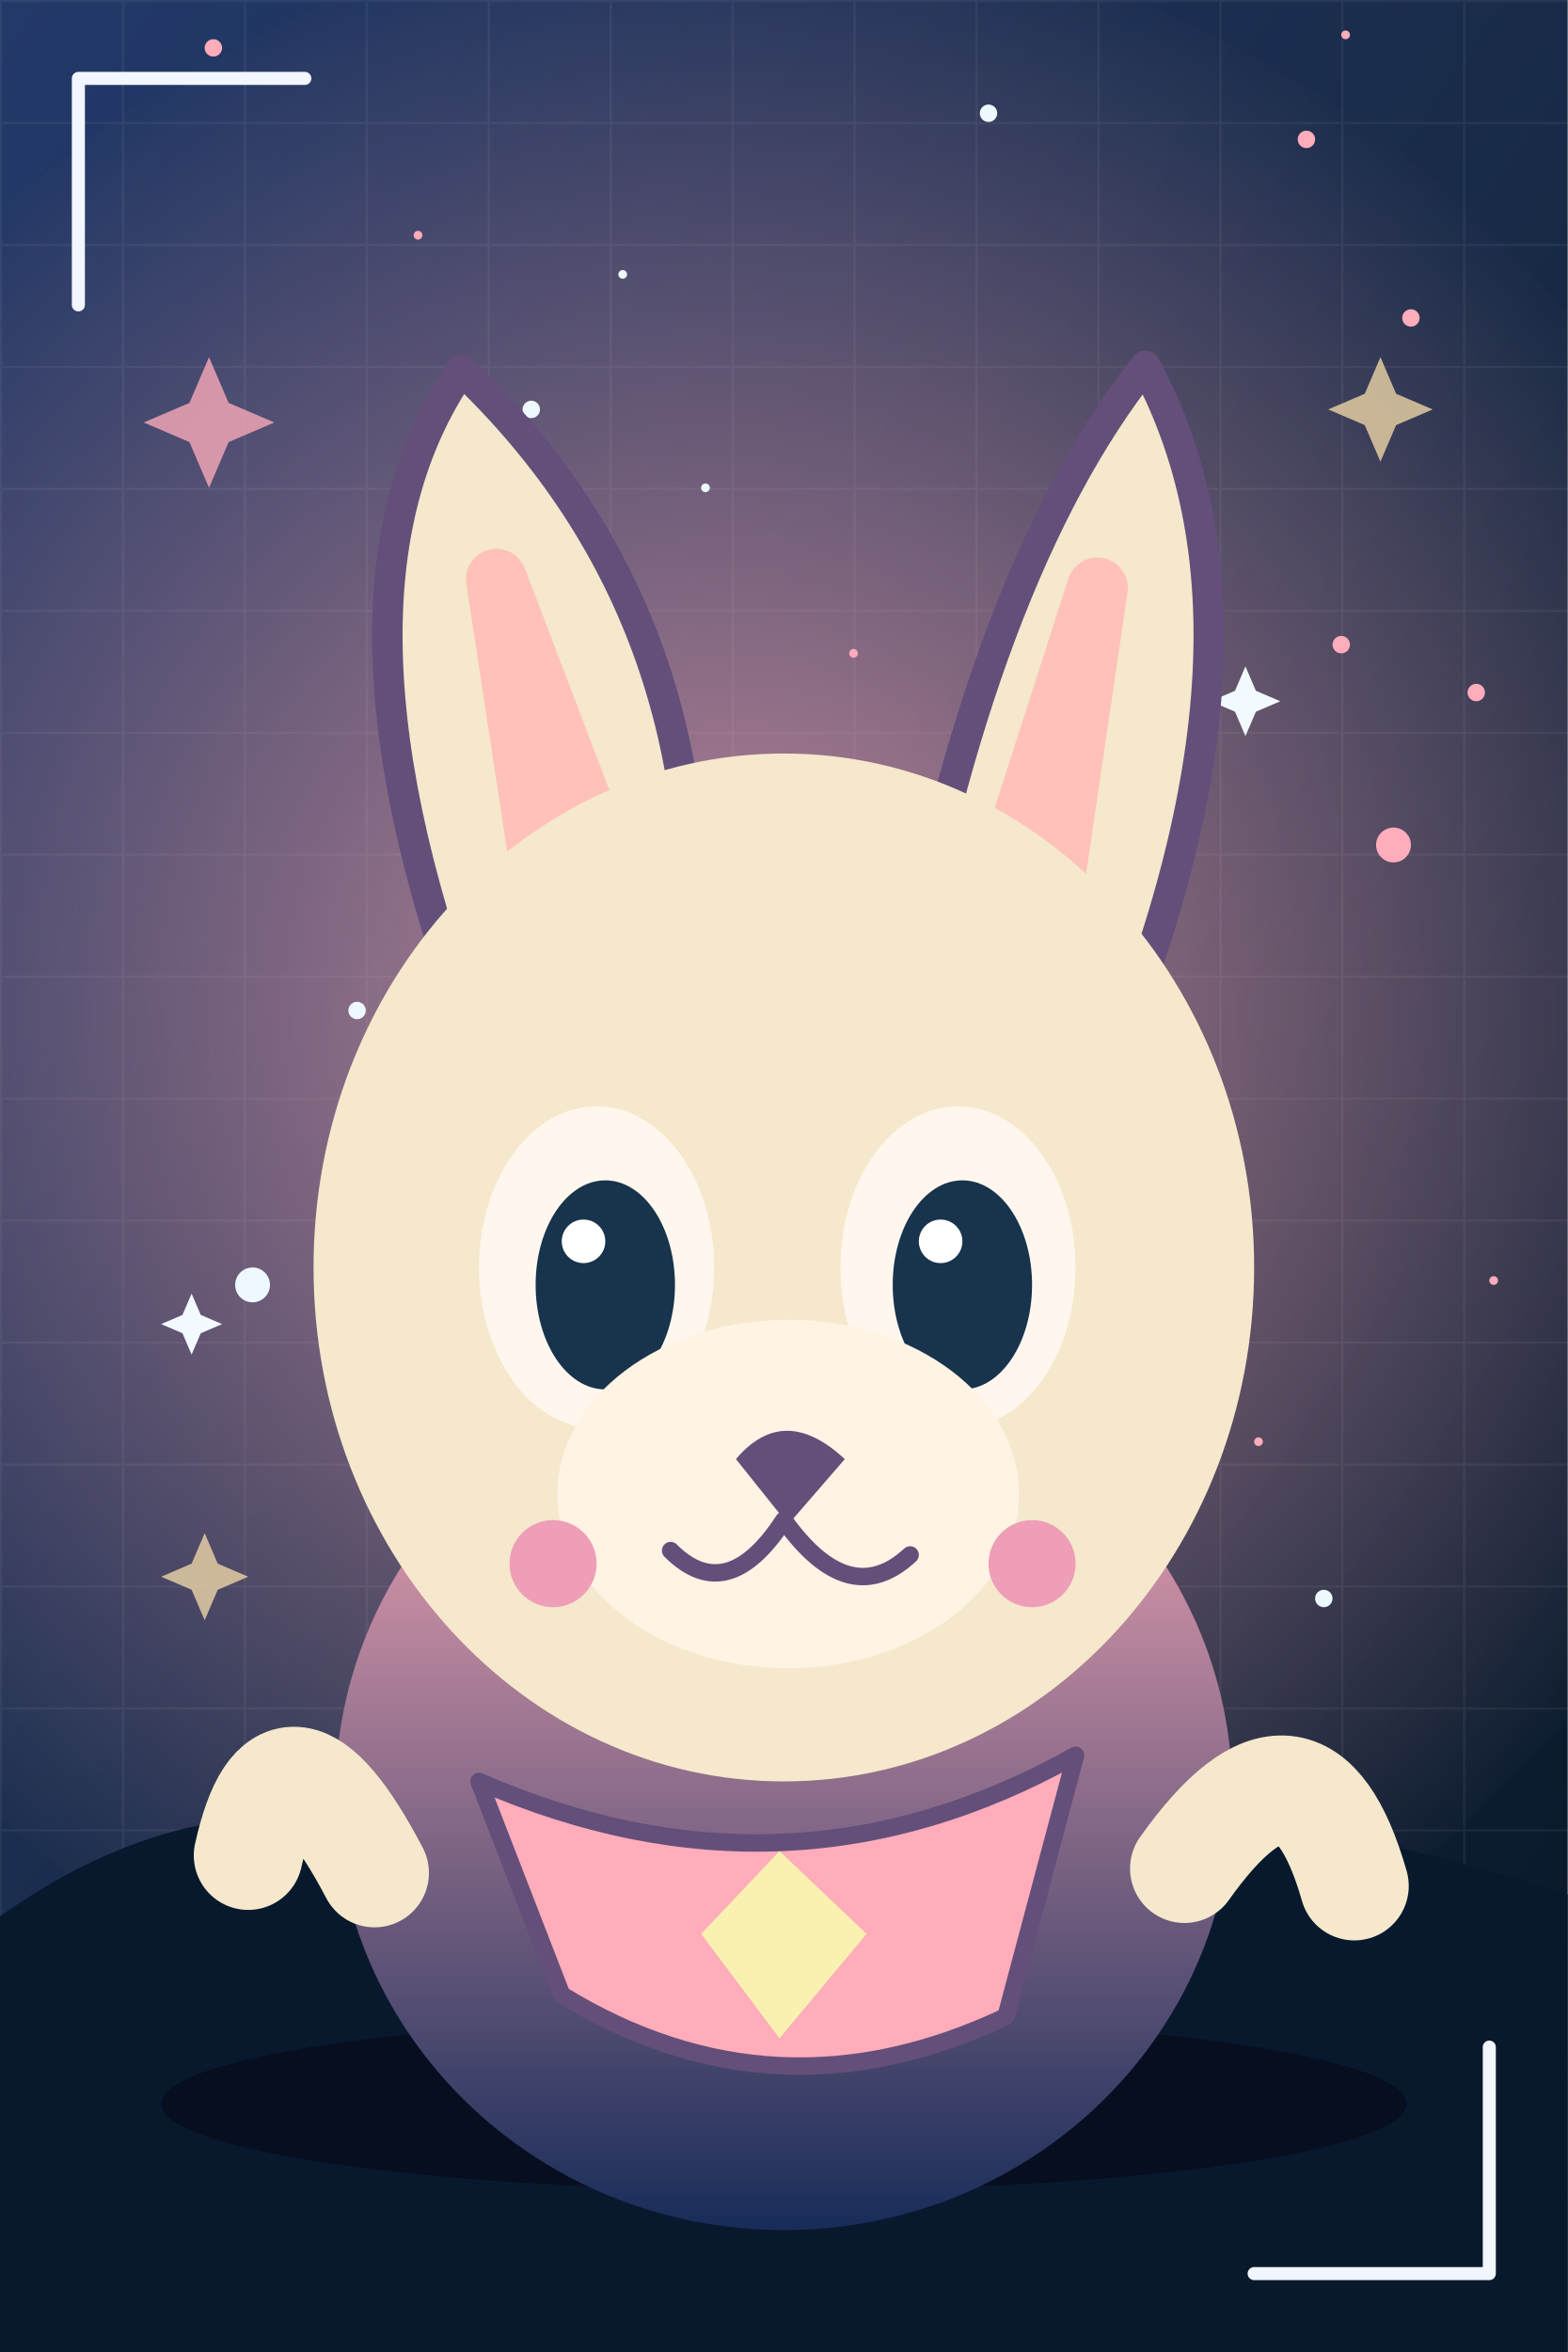
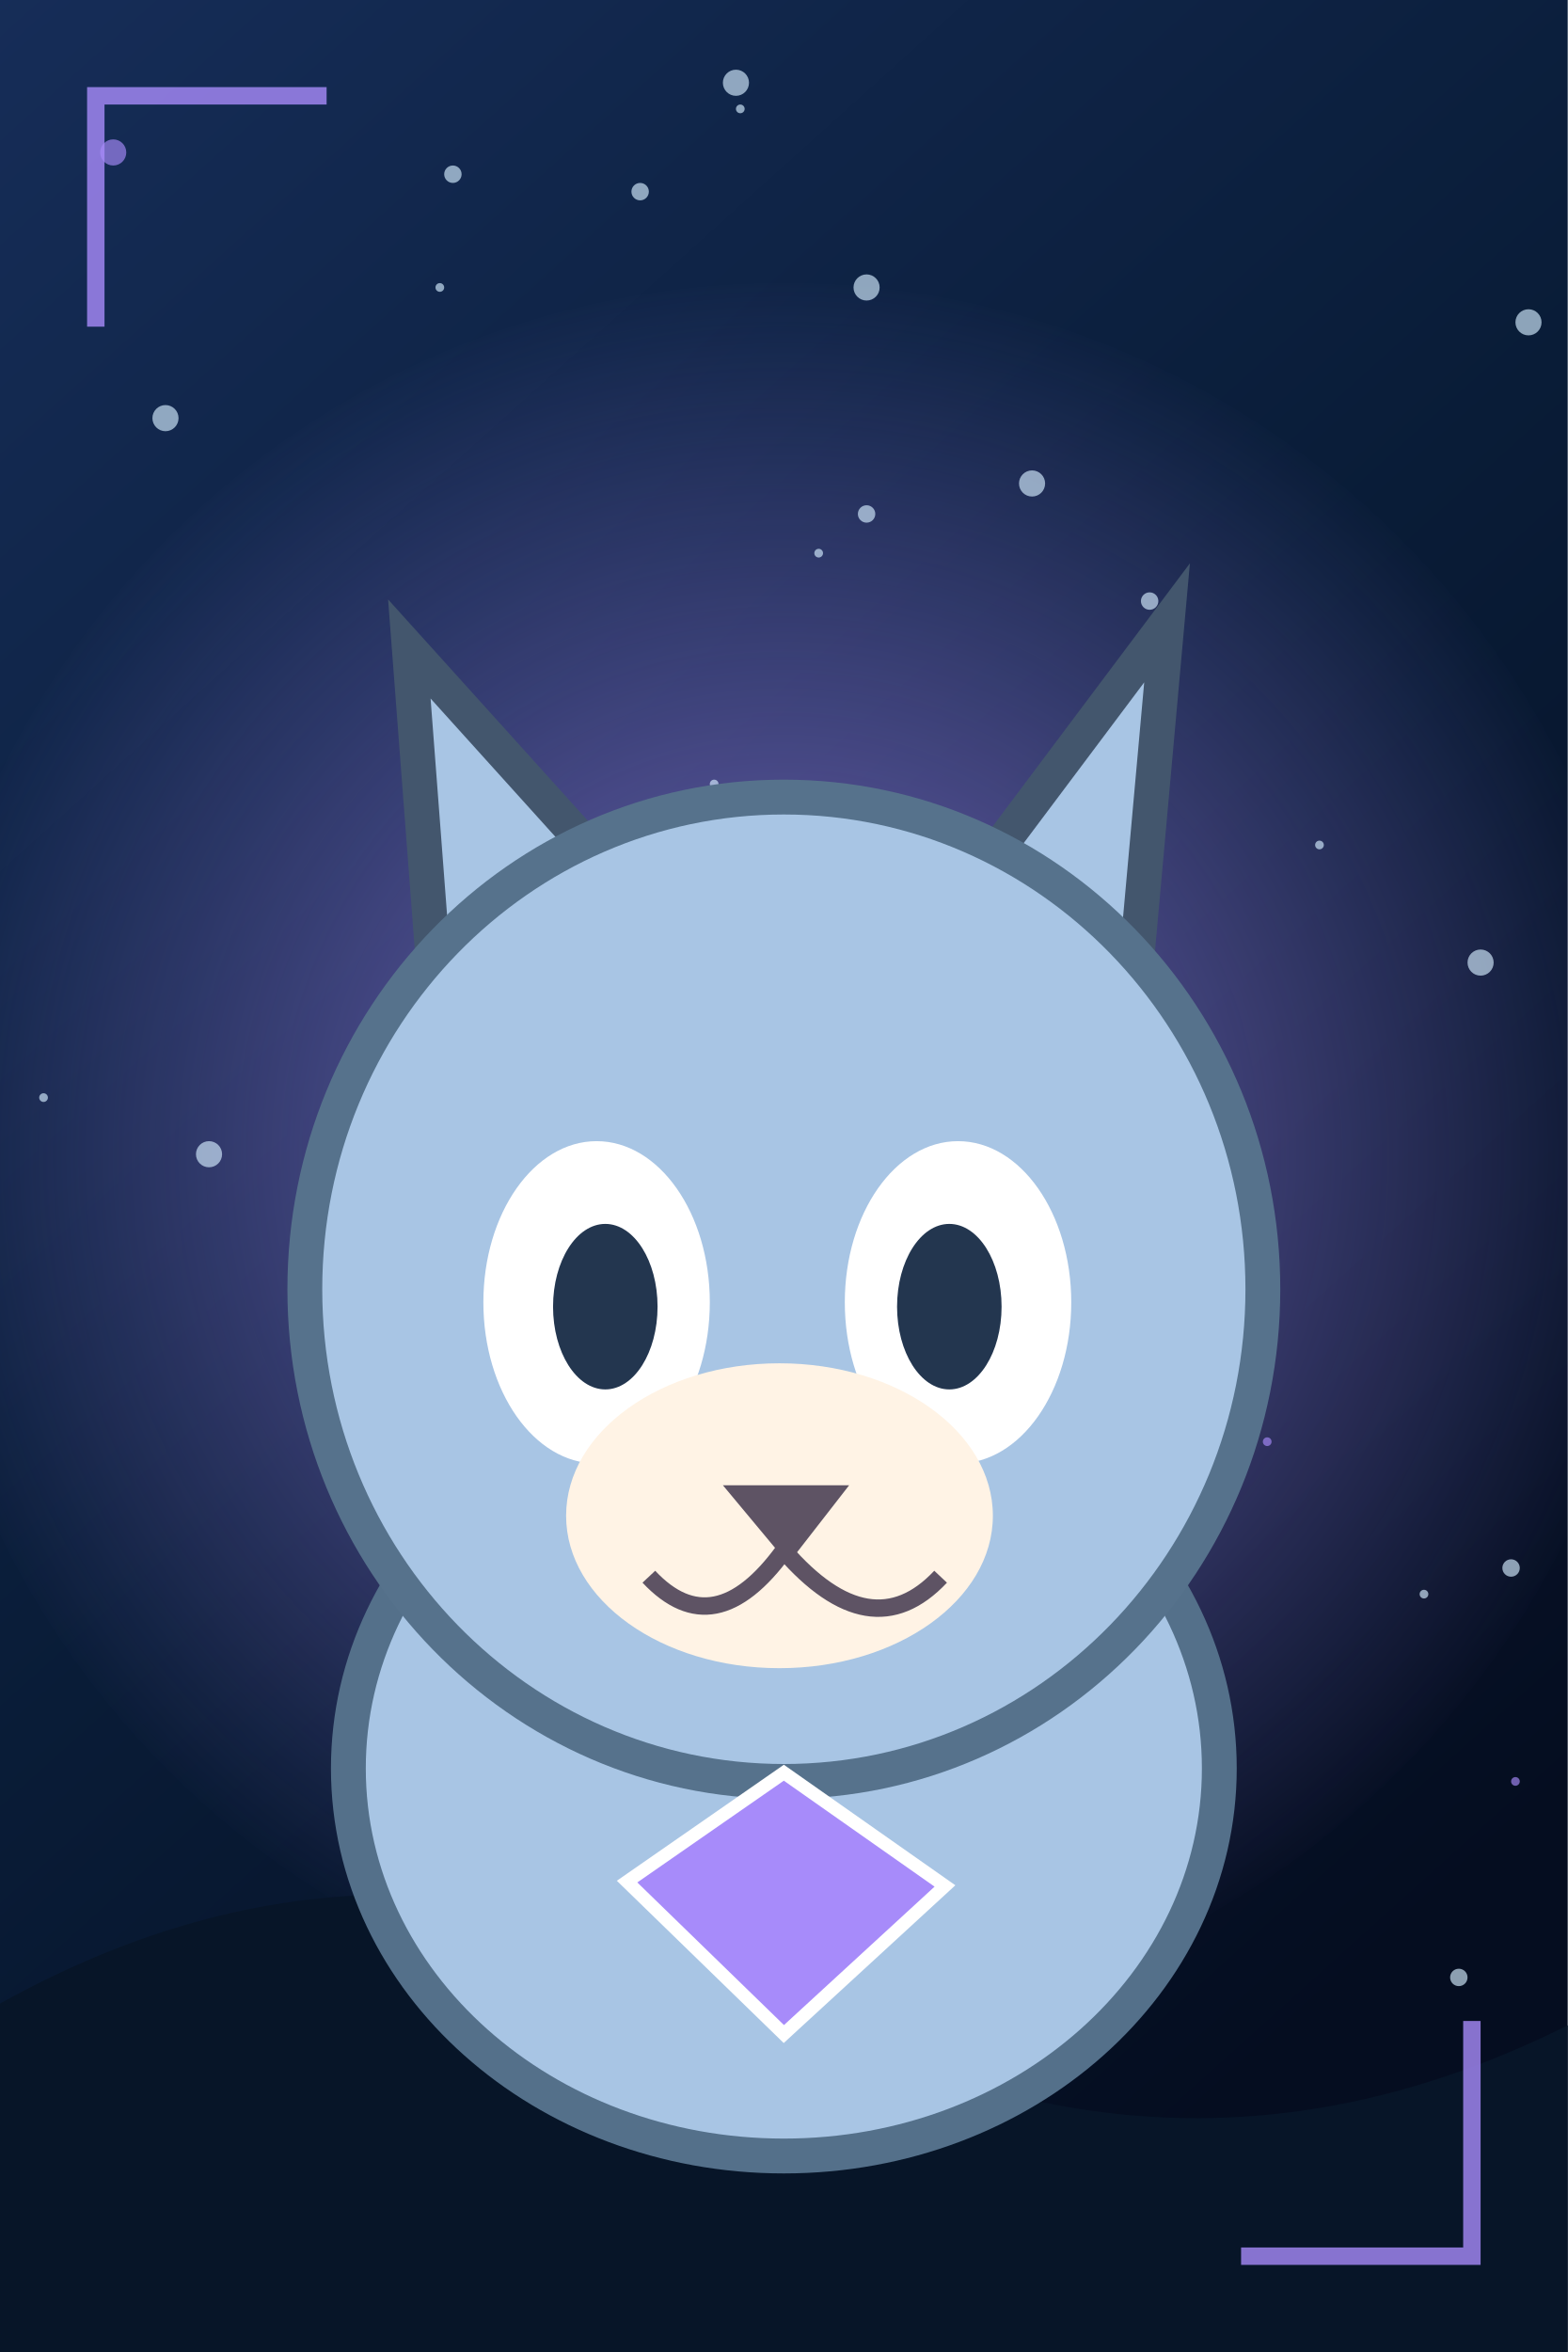
<svg xmlns="http://www.w3.org/2000/svg" width="360" height="540" viewBox="0 0 360 540" role="img" aria-label="Taro Windhase">
  <defs>
-     <linearGradient id="sky" x2="1" y2="1">
-       <stop stop-color="#233969" />
-       <stop offset=".57" stop-color="#172944" />
-       <stop offset="1" stop-color="#071626" />
+     <linearGradient id="night" x2=".6" y2="1">
+       <stop stop-color="#162d58" />
+       <stop offset=".55" stop-color="#091c37" />
+       <stop offset="1" stop-color="#050d20" />
    </linearGradient>
-     <radialGradient id="glow">
-       <stop stop-color="#ffacbb" stop-opacity=".72" />
-       <stop offset="1" stop-color="#ffacbb" stop-opacity="0" />
+     <radialGradient id="h">
+       <stop stop-color="#a78bfa" stop-opacity=".68" />
+       <stop offset="1" stop-color="#a78bfa" stop-opacity="0" />
    </radialGradient>
-     <linearGradient id="skin" x2="1" y2="1">
-       <stop stop-color="#ffe8cf" />
-       <stop offset=".6" stop-color="#ebbaa9" />
-       <stop offset="1" stop-color="#bf8f91" />
-     </linearGradient>
-     <linearGradient id="metal" x2="1" y2="1">
-       <stop stop-color="#fff7cb" />
-       <stop offset=".18" stop-color="#f2d9a9" />
-       <stop offset=".6" stop-color="#ffacbb" />
-       <stop offset="1" stop-color="#394d60" />
-     </linearGradient>
-     <linearGradient id="cloth" x2="0" y2="1">
-       <stop stop-color="#ffacbb" />
-       <stop offset="1" stop-color="#182c59" />
-     </linearGradient>
-     <pattern id="grid" width="28" height="28" patternUnits="userSpaceOnUse">
-       <path d="M28 0H0V28" fill="none" stroke="#ffffff" stroke-opacity=".055" />
-     </pattern>
  </defs>
-   <rect x="0" y="0" width="360" height="540" rx="0" fill="url(#sky)" stroke="none" stroke-width="0" />
-   <rect x="0" y="0" width="360" height="540" rx="0" fill="url(#grid)" stroke="none" stroke-width="0" />
-   <circle cx="169" cy="233" r="250" fill="url(#glow)" stroke="none" stroke-width="0" />
-   <circle cx="164" cy="443" r="1" fill="#edf9ff" stroke="none" stroke-width="0" />
-   <circle cx="308" cy="148" r="2" fill="#ffacbb" stroke="none" stroke-width="0" />
-   <circle cx="134" cy="342" r="2" fill="#ffacbb" stroke="none" stroke-width="0" />
-   <circle cx="82" cy="232" r="2" fill="#edf9ff" stroke="none" stroke-width="0" />
-   <circle cx="230" cy="239" r="1" fill="#ffacbb" stroke="none" stroke-width="0" />
-   <circle cx="343" cy="294" r="1" fill="#ffacbb" stroke="none" stroke-width="0" />
-   <circle cx="227" cy="26" r="2" fill="#edf9ff" stroke="none" stroke-width="0" />
-   <circle cx="196" cy="150" r="1" fill="#ffacbb" stroke="none" stroke-width="0" />
-   <circle cx="324" cy="73" r="2" fill="#ffacbb" stroke="none" stroke-width="0" />
-   <circle cx="143" cy="63" r="1" fill="#edf9ff" stroke="none" stroke-width="0" />
-   <circle cx="61" cy="437" r="1" fill="#ffacbb" stroke="none" stroke-width="0" />
-   <circle cx="268" cy="114" r="2" fill="#ffacbb" stroke="none" stroke-width="0" />
-   <circle cx="304" cy="367" r="2" fill="#edf9ff" stroke="none" stroke-width="0" />
-   <circle cx="93" cy="429" r="3" fill="#ffacbb" stroke="none" stroke-width="0" />
-   <circle cx="309" cy="8" r="1" fill="#ffacbb" stroke="none" stroke-width="0" />
-   <circle cx="162" cy="112" r="1" fill="#edf9ff" stroke="none" stroke-width="0" />
-   <circle cx="339" cy="159" r="2" fill="#ffacbb" stroke="none" stroke-width="0" />
-   <circle cx="300" cy="32" r="2" fill="#ffacbb" stroke="none" stroke-width="0" />
-   <circle cx="58" cy="295" r="4" fill="#edf9ff" stroke="none" stroke-width="0" />
-   <circle cx="49" cy="11" r="2" fill="#ffacbb" stroke="none" stroke-width="0" />
-   <circle cx="289" cy="331" r="1" fill="#ffacbb" stroke="none" stroke-width="0" />
-   <circle cx="344" cy="439" r="2" fill="#edf9ff" stroke="none" stroke-width="0" />
-   <circle cx="35" cy="441" r="4" fill="#ffacbb" stroke="none" stroke-width="0" />
-   <circle cx="261" cy="315" r="1" fill="#ffacbb" stroke="none" stroke-width="0" />
-   <circle cx="122" cy="94" r="2" fill="#edf9ff" stroke="none" stroke-width="0" />
-   <circle cx="96" cy="54" r="1" fill="#ffacbb" stroke="none" stroke-width="0" />
-   <circle cx="320" cy="194" r="4" fill="#ffacbb" stroke="none" stroke-width="0" />
-   <circle cx="240" cy="397" r="1" fill="#edf9ff" stroke="none" stroke-width="0" />
-   <path d="M246 284L247.5 287.5L251 289L247.5 290.5L246 294L244.5 290.5L241 289L244.5 287.5Z" fill="#f2faff" stroke="none" stroke-width="0" stroke-linecap="round" stroke-linejoin="round" />
-   <path d="M286 153L288.4 158.6L294 161L288.4 163.4L286 169L283.6 163.4L278 161L283.6 158.6Z" fill="#f2faff" stroke="none" stroke-width="0" stroke-linecap="round" stroke-linejoin="round" />
-   <path d="M44 297L46.1 301.9L51 304L46.1 306.1L44 311L41.9 306.1L37 304L41.9 301.9Z" fill="#f2faff" stroke="none" stroke-width="0" stroke-linecap="round" stroke-linejoin="round" />
-   <path d="M0 440 Q70 390 145 449 Q225 391 360 435V540H0Z" fill="#08192e" stroke="none" stroke-width="0" stroke-linecap="round" stroke-linejoin="round" />
-   <ellipse cx="180" cy="483" rx="143" ry="20" fill="#060e20" />
-   <ellipse cx="180" cy="412" rx="103" ry="100" fill="url(#cloth)" />
-   <path d="M110 241Q70 137 106 85Q167 143 158 234M207 233Q225 132 263 84Q298 149 249 258" fill="#f5e8cc" stroke="#634f79" stroke-width="7" stroke-linecap="round" stroke-linejoin="round" />
-   <path d="M127 218L114 133 146 217 M225 219L252 135 238 230" fill="none" stroke="#ffc1ba" stroke-width="14" stroke-linecap="round" stroke-linejoin="round" />
-   <ellipse cx="180" cy="291" rx="108" ry="118" fill="#f5e8cc" />
-   <ellipse cx="137" cy="291" rx="27" ry="37" fill="#fff7ee" />
-   <ellipse cx="220" cy="291" rx="27" ry="37" fill="#fff7ee" />
-   <ellipse cx="139" cy="295" rx="16" ry="24" fill="#18334c" />
-   <circle cx="134" cy="285" r="5" fill="white" stroke="none" stroke-width="0" />
-   <ellipse cx="221" cy="295" rx="16" ry="24" fill="#18334c" />
-   <circle cx="216" cy="285" r="5" fill="white" stroke="none" stroke-width="0" />
-   <ellipse cx="181" cy="343" rx="53" ry="40" fill="#fff3e4" />
-   <path d="M169 335Q180 322 194 335 L181 350Z" fill="#634f79" stroke="none" stroke-width="0" stroke-linecap="round" stroke-linejoin="round" />
-   <path d="M180 349Q167 369 154 356M180 349Q195 370 209 357" fill="none" stroke="#634f79" stroke-width="4" stroke-linecap="round" stroke-linejoin="round" />
-   <path d="M86 430Q65 390 57 426 M272 429Q299 391 311 433" fill="none" stroke="#f5e8cc" stroke-width="25" stroke-linecap="round" stroke-linejoin="round" />
-   <path d="M110 409Q181 440 247 403L231 463Q178 488 129 458Z" fill="#ffacbb" stroke="#634f79" stroke-width="4" stroke-linecap="round" stroke-linejoin="round" />
-   <circle cx="127" cy="359" r="10" fill="#ee9eb7" stroke="none" stroke-width="0" />
-   <circle cx="237" cy="359" r="10" fill="#ee9eb7" stroke="none" stroke-width="0" />
-   <path d="M161 444L179 425 199 444 179 468Z" fill="#f8f1af" stroke="none" stroke-width="0" stroke-linecap="round" stroke-linejoin="round" />
-   <path d="M18 18V70 M18 18H70M342 470V522M342 522H288" fill="none" stroke="#f2f6ff" stroke-width="3" stroke-linecap="round" stroke-linejoin="round" />
-   <g opacity=".77">
-     <path d="M48 82L52.5 92.5L63 97L52.5 101.5L48 112L43.5 101.5L33 97L43.5 92.5Z" fill="#ffacbb" stroke="none" stroke-width="0" stroke-linecap="round" stroke-linejoin="round" />
-     <path d="M317 82L320.6 90.4L329 94L320.6 97.6L317 106L313.4 97.6L305 94L313.4 90.4Z" fill="#f2d9a9" stroke="none" stroke-width="0" stroke-linecap="round" stroke-linejoin="round" />
-     <path d="M47 352L50.0 359.0L57 362L50.0 365.0L47 372L44.0 365.0L37 362L44.0 359.0Z" fill="#f2d9a9" stroke="none" stroke-width="0" stroke-linecap="round" stroke-linejoin="round" />
-   </g>
+   <rect width="360" height="540" fill="url(#night)" />
+   <circle cx="180" cy="265" r="200" fill="url(#h)" />
+   <path d="M0 460Q90 410 180 460T360 465V540H0Z" fill="#071528" />
+   <circle cx="348" cy="409" r="1" fill="#a78bfa" opacity=".65" />
+   <circle cx="199" cy="118" r="2" fill="#d4edff" opacity=".65" />
+   <circle cx="48" cy="265" r="3" fill="#d4edff" opacity=".65" />
+   <circle cx="327" cy="366" r="1" fill="#d4edff" opacity=".65" />
+   <circle cx="188" cy="318" r="2" fill="#a78bfa" opacity=".65" />
+   <circle cx="237" cy="111" r="3" fill="#d4edff" opacity=".65" />
+   <circle cx="230" cy="364" r="1" fill="#d4edff" opacity=".65" />
+   <circle cx="335" cy="454" r="2" fill="#d4edff" opacity=".65" />
+   <circle cx="90" cy="273" r="3" fill="#a78bfa" opacity=".65" />
+   <circle cx="122" cy="272" r="1" fill="#d4edff" opacity=".65" />
+   <circle cx="191" cy="194" r="2" fill="#d4edff" opacity=".65" />
+   <circle cx="199" cy="66" r="3" fill="#d4edff" opacity=".65" />
+   <circle cx="148" cy="235" r="1" fill="#a78bfa" opacity=".65" />
+   <circle cx="347" cy="360" r="2" fill="#d4edff" opacity=".65" />
+   <circle cx="38" cy="96" r="3" fill="#d4edff" opacity=".65" />
+   <circle cx="170" cy="25" r="1" fill="#d4edff" opacity=".65" />
+   <circle cx="199" cy="374" r="2" fill="#a78bfa" opacity=".65" />
+   <circle cx="351" cy="74" r="3" fill="#d4edff" opacity=".65" />
+   <circle cx="188" cy="127" r="1" fill="#d4edff" opacity=".65" />
+   <circle cx="190" cy="205" r="2" fill="#d4edff" opacity=".65" />
+   <circle cx="26" cy="35" r="3" fill="#a78bfa" opacity=".65" />
+   <circle cx="164" cy="180" r="1" fill="#d4edff" opacity=".65" />
+   <circle cx="264" cy="138" r="2" fill="#d4edff" opacity=".65" />
+   <circle cx="276" cy="407" r="3" fill="#d4edff" opacity=".65" />
+   <circle cx="291" cy="331" r="1" fill="#a78bfa" opacity=".65" />
+   <circle cx="111" cy="222" r="2" fill="#d4edff" opacity=".65" />
+   <circle cx="340" cy="221" r="3" fill="#d4edff" opacity=".65" />
+   <circle cx="101" cy="66" r="1" fill="#d4edff" opacity=".65" />
+   <circle cx="203" cy="339" r="2" fill="#a78bfa" opacity=".65" />
+   <circle cx="169" cy="19" r="3" fill="#d4edff" opacity=".65" />
+   <circle cx="303" cy="194" r="1" fill="#d4edff" opacity=".65" />
+   <circle cx="104" cy="40" r="2" fill="#d4edff" opacity=".65" />
+   <circle cx="94" cy="262" r="3" fill="#a78bfa" opacity=".65" />
+   <circle cx="10" cy="252" r="1" fill="#d4edff" opacity=".65" />
+   <circle cx="147" cy="44" r="2" fill="#d4edff" opacity=".65" />
+   <path d="M102 254L94 149L159 221M208 223L268 143L258 254Z" fill="#a8c5e4" stroke="#43566d" stroke-width="8" />
+   <ellipse cx="180" cy="406" rx="100" ry="89" fill="#a8c5e4" stroke="#54708a" stroke-width="8" />
+   <ellipse cx="180" cy="296" rx="110" ry="113" fill="#a8c5e4" stroke="#56728c" stroke-width="8" />
+   <ellipse cx="137" cy="299" rx="26" ry="37" fill="white" />
+   <ellipse cx="220" cy="299" rx="26" ry="37" fill="white" />
+   <ellipse cx="139" cy="300" rx="12" ry="19" fill="#23364f" />
+   <ellipse cx="218" cy="300" rx="12" ry="19" fill="#23364f" />
+   <ellipse cx="179" cy="348" rx="49" ry="35" fill="#fff3e5" />
+   <path d="M166 341L181 359 195 341Z" fill="#5e5364" />
+   <path d="M180 356Q164 378 149 362M180 356Q200 379 216 362" fill="none" stroke="#5e5364" stroke-width="4" />
+   <path d="M144 432L180 407L217 433L180 467Z" fill="#a78bfa" stroke="white" stroke-width="3" />
+   <path d="M22 75V22H75M285 518H338V464" fill="none" stroke="#a78bfa" stroke-width="4" opacity=".8" />
</svg>
